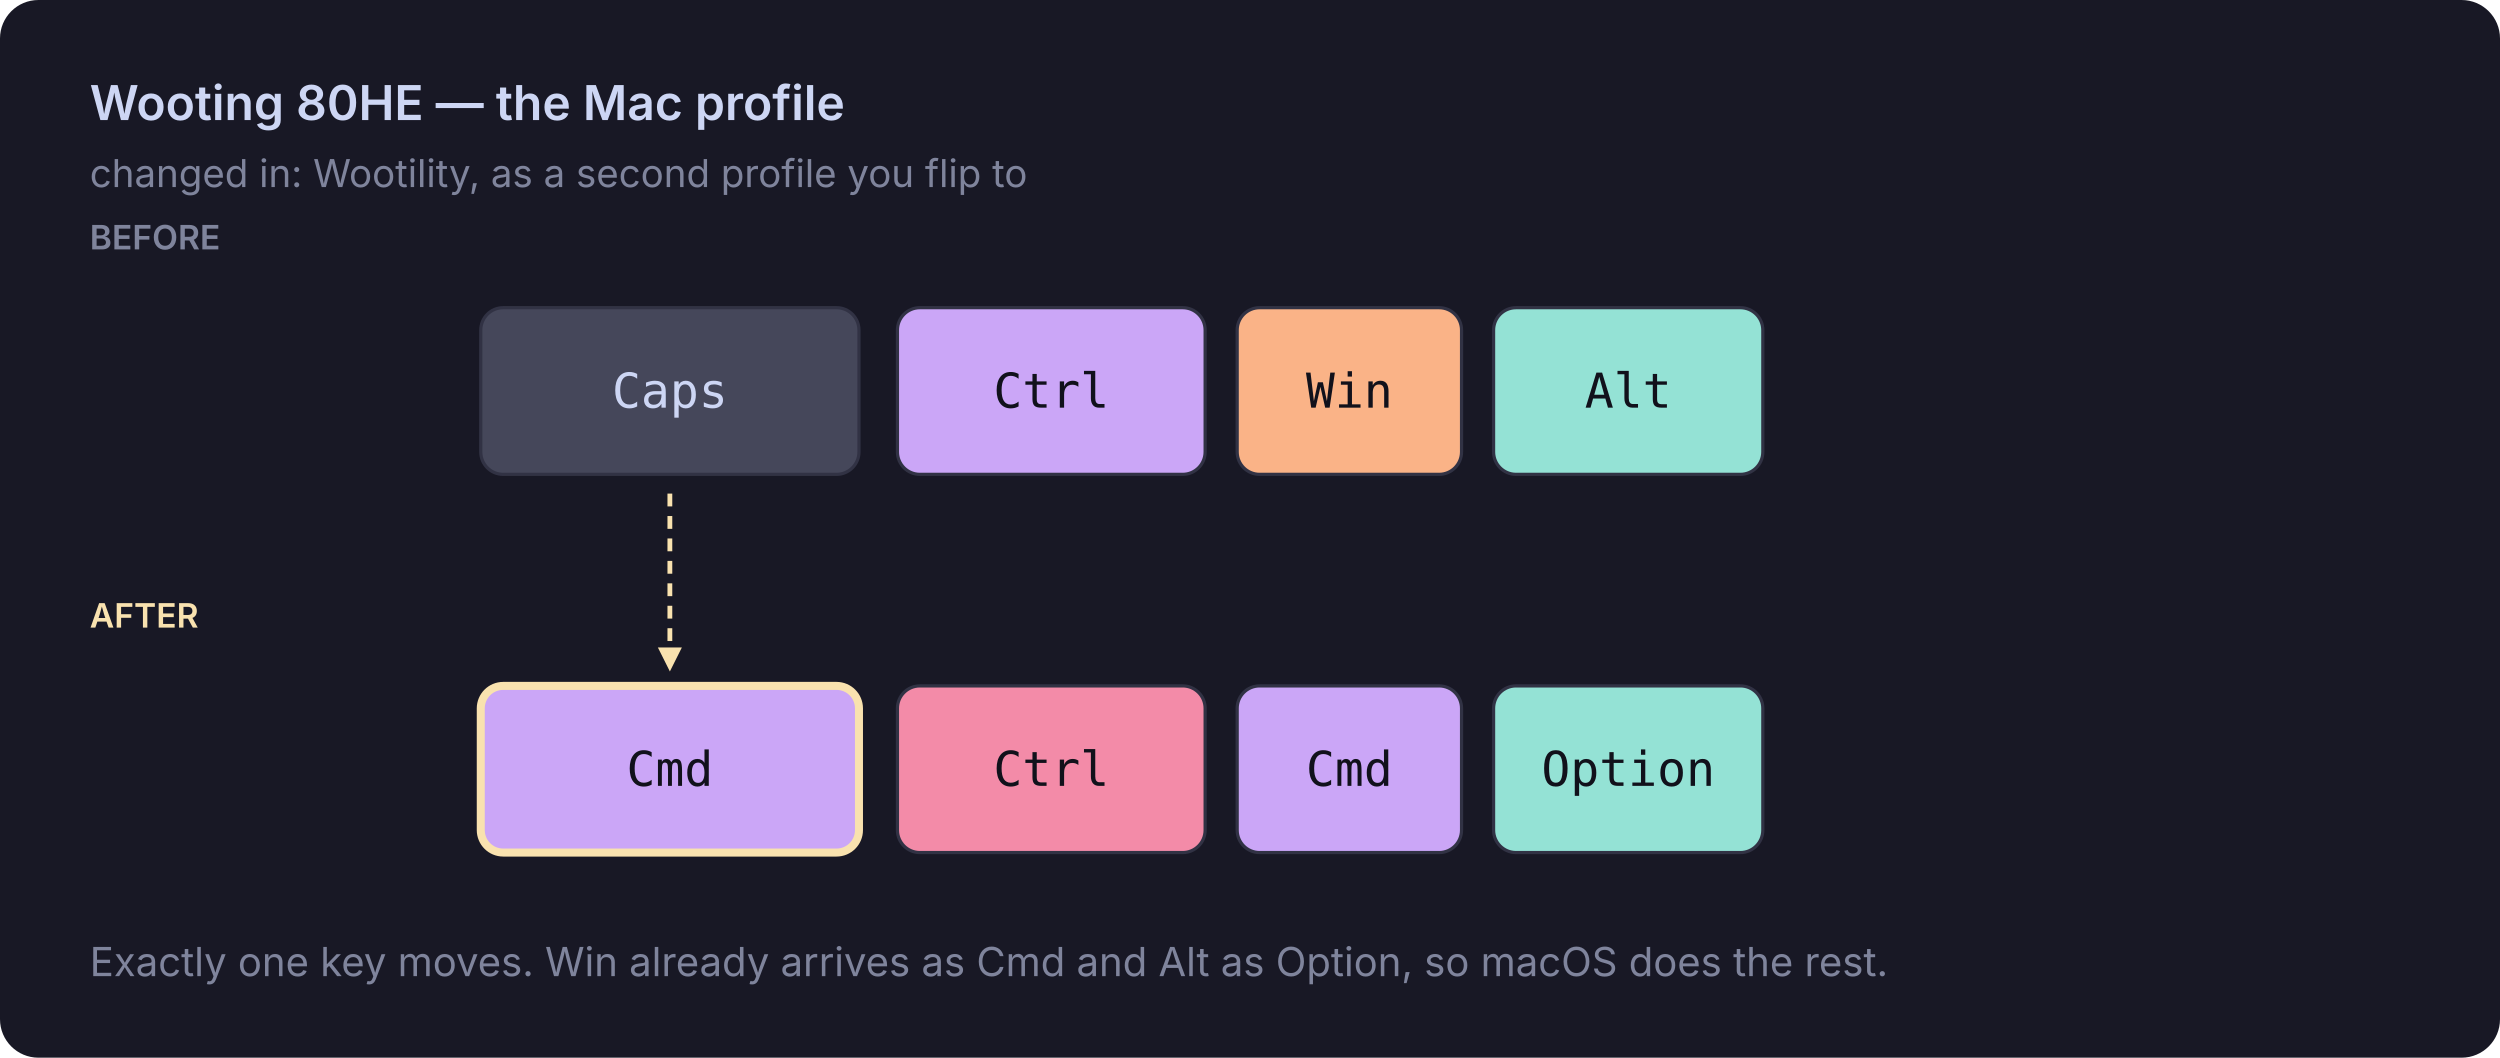
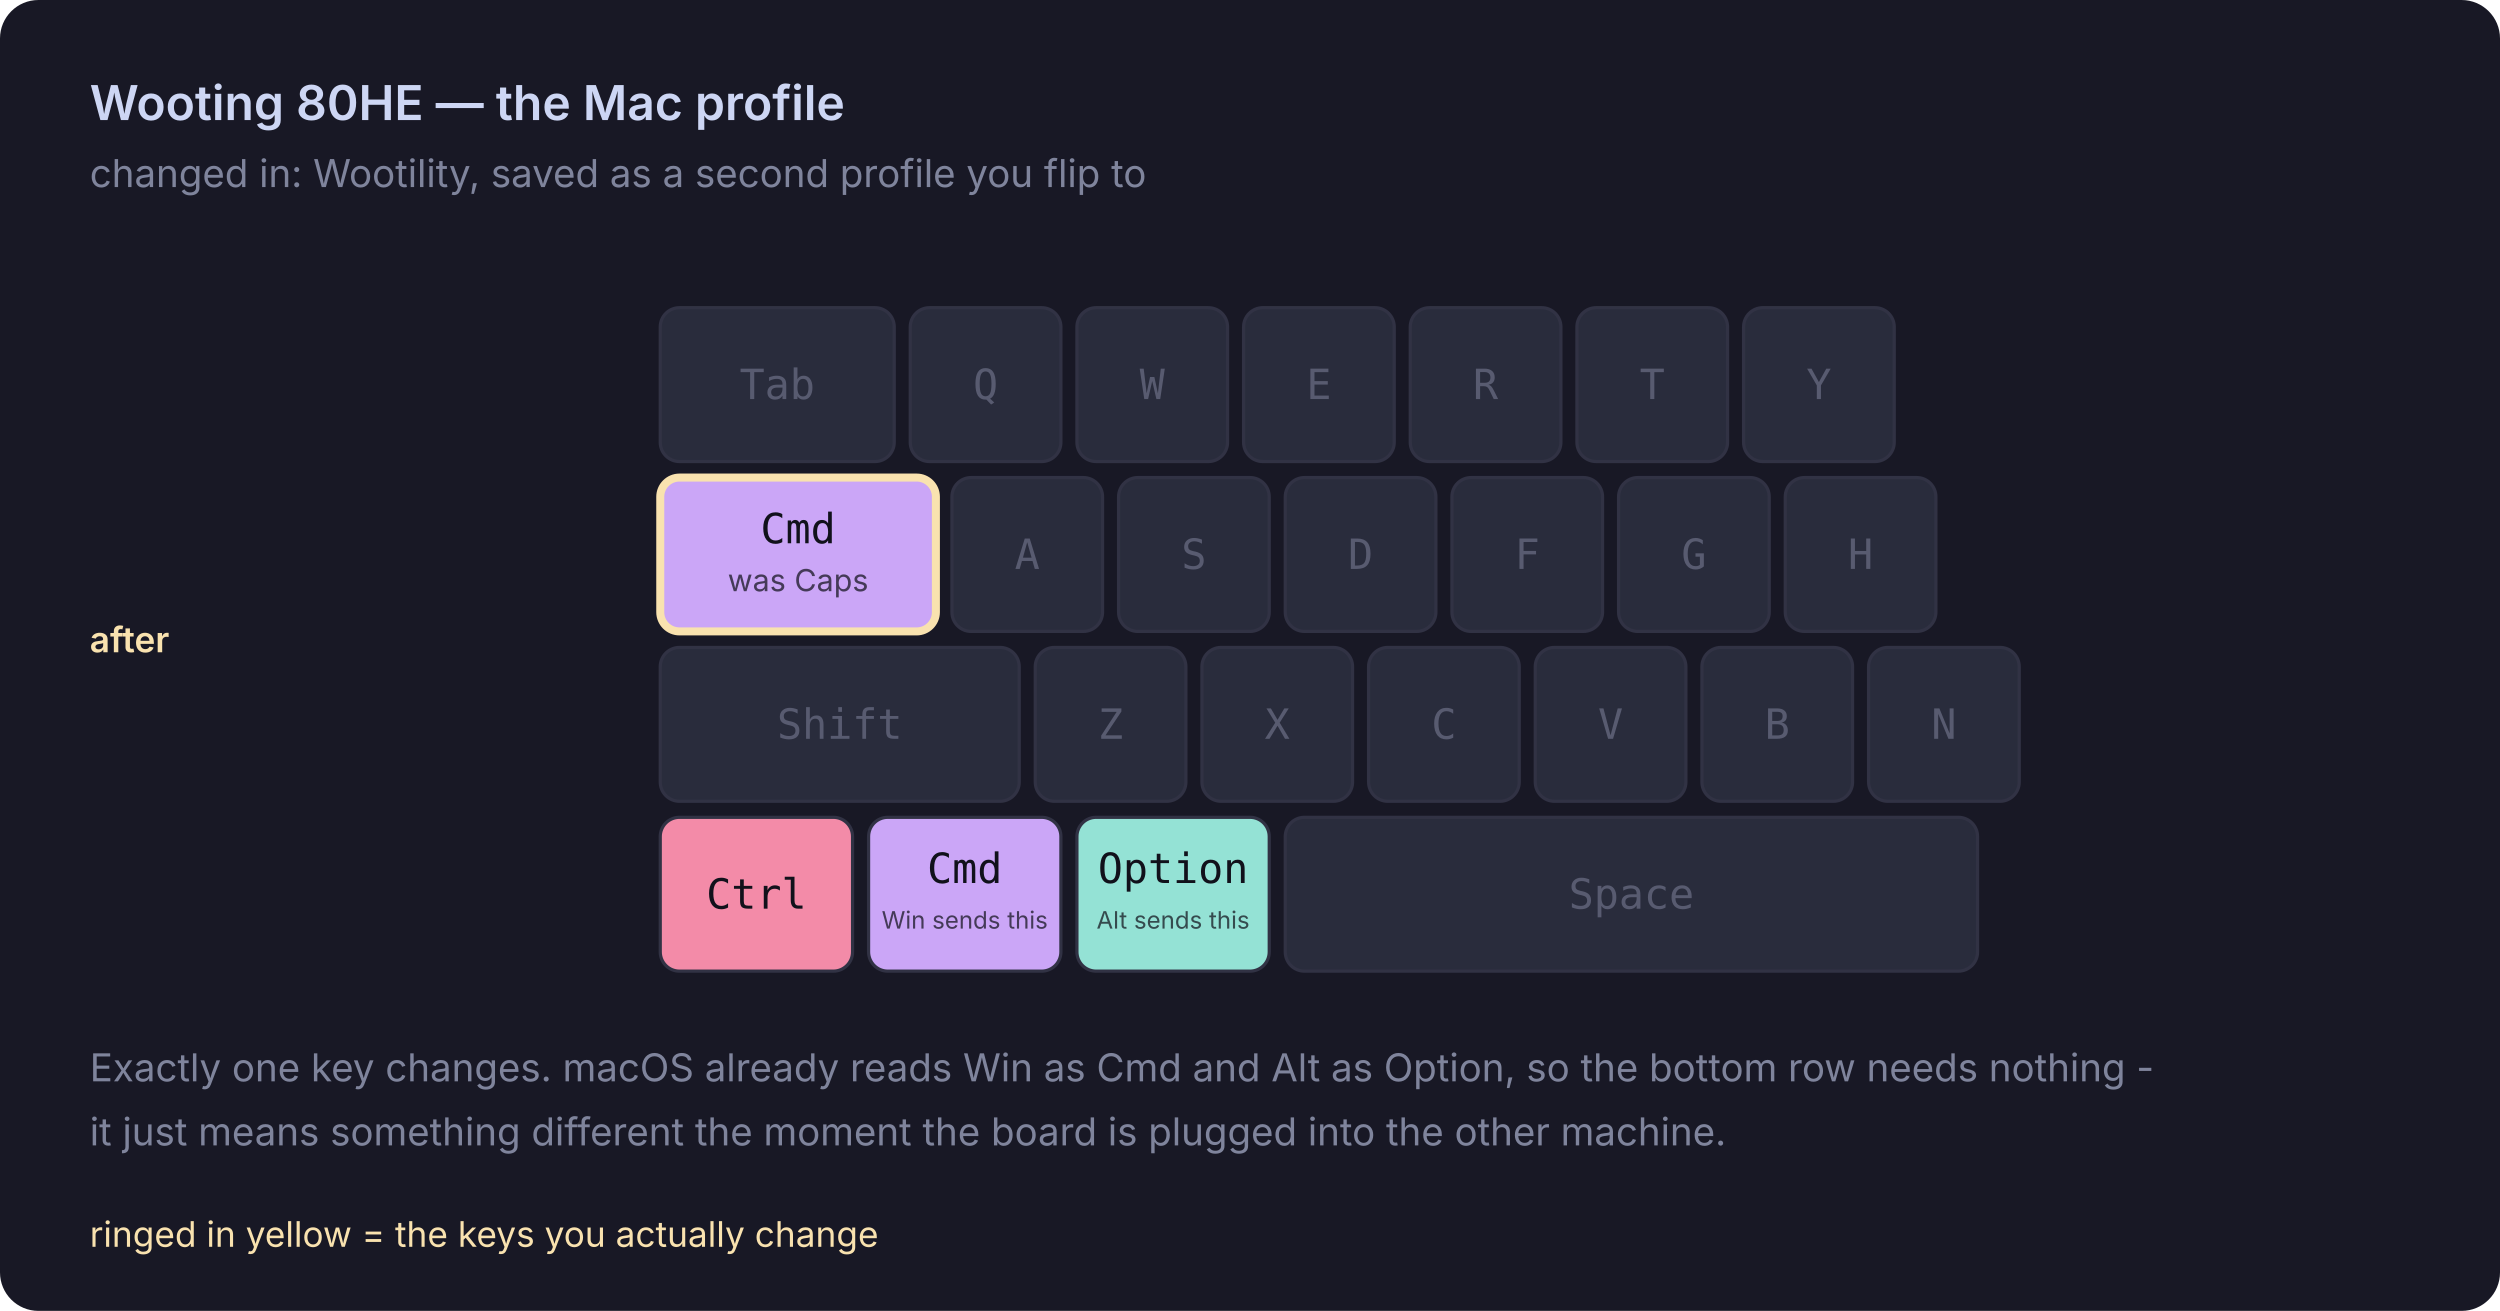
- <svg xmlns="http://www.w3.org/2000/svg" width="780" height="330" viewBox="0 0 780 330" role="img">
-   <rect width="780" height="330" rx="12" fill="#181825" />
-   <text x="28" y="32" text-anchor="start" dominant-baseline="central" font-family="Inter, -apple-system, BlinkMacSystemFont, 'Segoe UI', sans-serif" font-size="15" font-weight="600" fill="#cdd6f4" opacity="1">Wooting 80HE — the Mac profile</text>
-   <text x="28" y="54" text-anchor="start" dominant-baseline="central" font-family="Inter, -apple-system, BlinkMacSystemFont, 'Segoe UI', sans-serif" font-size="12" font-weight="400" fill="#7f849c" opacity="1">changed in: Wootility, as a second profile you flip to</text>
-   <defs>
-     <marker id="a" viewBox="0 0 10 10" refX="8" refY="5" markerWidth="5" markerHeight="5" orient="auto">
-       <path d="M0 0 L10 5 L0 10 z" fill="#f9e2af" />
-     </marker>
-   </defs>
-   <text x="28" y="74" text-anchor="start" dominant-baseline="central" font-family="Inter, -apple-system, BlinkMacSystemFont, 'Segoe UI', sans-serif" font-size="10.5" font-weight="600" fill="#7f849c" opacity="1">BEFORE</text>
-   <text x="28" y="192" text-anchor="start" dominant-baseline="central" font-family="Inter, -apple-system, BlinkMacSystemFont, 'Segoe UI', sans-serif" font-size="10.5" font-weight="600" fill="#f9e2af" opacity="1">AFTER</text>
-   <rect x="150" y="96" width="118" height="52" rx="7" fill="#45475a" stroke="#313244" stroke-width="1" />
-   <text x="209.0" y="122.0" text-anchor="middle" dominant-baseline="central" font-family="ui-monospace, SFMono-Regular, Menlo, Consolas, monospace" font-size="15" fill="#cdd6f4">Caps</text>
-   <rect x="280" y="96" width="96" height="52" rx="7" fill="#cba6f7" stroke="#313244" stroke-width="1" />
-   <text x="328.0" y="122.0" text-anchor="middle" dominant-baseline="central" font-family="ui-monospace, SFMono-Regular, Menlo, Consolas, monospace" font-size="15" fill="#11111b">Ctrl</text>
-   <rect x="386" y="96" width="70" height="52" rx="7" fill="#fab387" stroke="#313244" stroke-width="1" />
-   <text x="421.0" y="122.0" text-anchor="middle" dominant-baseline="central" font-family="ui-monospace, SFMono-Regular, Menlo, Consolas, monospace" font-size="15" fill="#11111b">Win</text>
-   <rect x="466" y="96" width="84" height="52" rx="7" fill="#94e2d5" stroke="#313244" stroke-width="1" />
-   <text x="508.0" y="122.0" text-anchor="middle" dominant-baseline="central" font-family="ui-monospace, SFMono-Regular, Menlo, Consolas, monospace" font-size="15" fill="#11111b">Alt</text>
-   <rect x="150" y="214" width="118" height="52" rx="7" fill="#cba6f7" stroke="#f9e2af" stroke-width="2.5" />
-   <text x="209.0" y="240.0" text-anchor="middle" dominant-baseline="central" font-family="ui-monospace, SFMono-Regular, Menlo, Consolas, monospace" font-size="15" fill="#11111b">Cmd</text>
-   <path d="M209.0 154 L209.0 208" stroke="#f9e2af" stroke-width="1.5" stroke-dasharray="4 3" marker-end="url(#a)" />
-   <rect x="280" y="214" width="96" height="52" rx="7" fill="#f38ba8" stroke="#313244" stroke-width="1" />
-   <text x="328.0" y="240.0" text-anchor="middle" dominant-baseline="central" font-family="ui-monospace, SFMono-Regular, Menlo, Consolas, monospace" font-size="15" fill="#11111b">Ctrl</text>
-   <rect x="386" y="214" width="70" height="52" rx="7" fill="#cba6f7" stroke="#313244" stroke-width="1" />
-   <text x="421.0" y="240.0" text-anchor="middle" dominant-baseline="central" font-family="ui-monospace, SFMono-Regular, Menlo, Consolas, monospace" font-size="15" fill="#11111b">Cmd</text>
-   <rect x="466" y="214" width="84" height="52" rx="7" fill="#94e2d5" stroke="#313244" stroke-width="1" />
-   <text x="508.0" y="240.0" text-anchor="middle" dominant-baseline="central" font-family="ui-monospace, SFMono-Regular, Menlo, Consolas, monospace" font-size="15" fill="#11111b">Option</text>
-   <text x="28" y="300" text-anchor="start" dominant-baseline="central" font-family="Inter, -apple-system, BlinkMacSystemFont, 'Segoe UI', sans-serif" font-size="12.5" font-weight="400" fill="#7f849c" opacity="1">Exactly one key moves. Win already arrives as Cmd and Alt as Option, so macOS does the rest.</text>
+ <svg xmlns="http://www.w3.org/2000/svg" width="780" height="409" viewBox="0 0 780 409" role="img">
+   <rect width="780" height="409" rx="12" fill="#181825" />
+   <text x="28.0" y="32.0" text-anchor="start" dominant-baseline="central" font-family="Inter, -apple-system, BlinkMacSystemFont, 'Segoe UI', sans-serif" font-size="15" font-weight="600" fill="#cdd6f4" opacity="1">Wooting 80HE — the Mac profile</text>
+   <text x="28.0" y="54.0" text-anchor="start" dominant-baseline="central" font-family="Inter, -apple-system, BlinkMacSystemFont, 'Segoe UI', sans-serif" font-size="12" font-weight="400" fill="#7f849c" opacity="1">changed in: Wootility, saved as a second profile you flip to</text>
+   <text x="28.0" y="199.5" text-anchor="start" dominant-baseline="central" font-family="Inter, -apple-system, BlinkMacSystemFont, 'Segoe UI', sans-serif" font-size="11" font-weight="600" fill="#f9e2af" opacity="1">after</text>
+   <rect x="206.0" y="96" width="73.0" height="48" rx="6" fill="#292c3c" stroke="#313244" stroke-width="1" />
+   <text x="242.5" y="120.0" text-anchor="middle" dominant-baseline="central" font-family="ui-monospace, SFMono-Regular, Menlo, Consolas, monospace" font-size="13.0" font-weight="400" fill="#585b70" opacity="1">Tab</text>
+   <rect x="284.0" y="96" width="47.0" height="48" rx="6" fill="#292c3c" stroke="#313244" stroke-width="1" />
+   <text x="307.5" y="120.0" text-anchor="middle" dominant-baseline="central" font-family="ui-monospace, SFMono-Regular, Menlo, Consolas, monospace" font-size="13.0" font-weight="400" fill="#585b70" opacity="1">Q</text>
+   <rect x="336.0" y="96" width="47.0" height="48" rx="6" fill="#292c3c" stroke="#313244" stroke-width="1" />
+   <text x="359.5" y="120.0" text-anchor="middle" dominant-baseline="central" font-family="ui-monospace, SFMono-Regular, Menlo, Consolas, monospace" font-size="13.0" font-weight="400" fill="#585b70" opacity="1">W</text>
+   <rect x="388.0" y="96" width="47.0" height="48" rx="6" fill="#292c3c" stroke="#313244" stroke-width="1" />
+   <text x="411.5" y="120.0" text-anchor="middle" dominant-baseline="central" font-family="ui-monospace, SFMono-Regular, Menlo, Consolas, monospace" font-size="13.0" font-weight="400" fill="#585b70" opacity="1">E</text>
+   <rect x="440.0" y="96" width="47.0" height="48" rx="6" fill="#292c3c" stroke="#313244" stroke-width="1" />
+   <text x="463.5" y="120.0" text-anchor="middle" dominant-baseline="central" font-family="ui-monospace, SFMono-Regular, Menlo, Consolas, monospace" font-size="13.0" font-weight="400" fill="#585b70" opacity="1">R</text>
+   <rect x="492.0" y="96" width="47.0" height="48" rx="6" fill="#292c3c" stroke="#313244" stroke-width="1" />
+   <text x="515.5" y="120.0" text-anchor="middle" dominant-baseline="central" font-family="ui-monospace, SFMono-Regular, Menlo, Consolas, monospace" font-size="13.0" font-weight="400" fill="#585b70" opacity="1">T</text>
+   <rect x="544.0" y="96" width="47.0" height="48" rx="6" fill="#292c3c" stroke="#313244" stroke-width="1" />
+   <text x="567.5" y="120.0" text-anchor="middle" dominant-baseline="central" font-family="ui-monospace, SFMono-Regular, Menlo, Consolas, monospace" font-size="13.0" font-weight="400" fill="#585b70" opacity="1">Y</text>
+   <rect x="206.0" y="149" width="86.0" height="48" rx="6" fill="#cba6f7" stroke="#f9e2af" stroke-width="2.5" />
+   <text x="249.0" y="165.0" text-anchor="middle" dominant-baseline="central" font-family="ui-monospace, SFMono-Regular, Menlo, Consolas, monospace" font-size="13.0" font-weight="400" fill="#11111b" opacity="1">Cmd</text>
+   <text x="249.0" y="181.0" text-anchor="middle" dominant-baseline="central" font-family="Inter, -apple-system, BlinkMacSystemFont, 'Segoe UI', sans-serif" font-size="9.5" font-weight="400" fill="#11111b" opacity="0.72">was Caps</text>
+   <rect x="297.0" y="149" width="47.0" height="48" rx="6" fill="#292c3c" stroke="#313244" stroke-width="1" />
+   <text x="320.5" y="173.0" text-anchor="middle" dominant-baseline="central" font-family="ui-monospace, SFMono-Regular, Menlo, Consolas, monospace" font-size="13.0" font-weight="400" fill="#585b70" opacity="1">A</text>
+   <rect x="349.0" y="149" width="47.0" height="48" rx="6" fill="#292c3c" stroke="#313244" stroke-width="1" />
+   <text x="372.5" y="173.0" text-anchor="middle" dominant-baseline="central" font-family="ui-monospace, SFMono-Regular, Menlo, Consolas, monospace" font-size="13.0" font-weight="400" fill="#585b70" opacity="1">S</text>
+   <rect x="401.0" y="149" width="47.0" height="48" rx="6" fill="#292c3c" stroke="#313244" stroke-width="1" />
+   <text x="424.5" y="173.0" text-anchor="middle" dominant-baseline="central" font-family="ui-monospace, SFMono-Regular, Menlo, Consolas, monospace" font-size="13.0" font-weight="400" fill="#585b70" opacity="1">D</text>
+   <rect x="453.0" y="149" width="47.0" height="48" rx="6" fill="#292c3c" stroke="#313244" stroke-width="1" />
+   <text x="476.5" y="173.0" text-anchor="middle" dominant-baseline="central" font-family="ui-monospace, SFMono-Regular, Menlo, Consolas, monospace" font-size="13.0" font-weight="400" fill="#585b70" opacity="1">F</text>
+   <rect x="505.0" y="149" width="47.0" height="48" rx="6" fill="#292c3c" stroke="#313244" stroke-width="1" />
+   <text x="528.5" y="173.0" text-anchor="middle" dominant-baseline="central" font-family="ui-monospace, SFMono-Regular, Menlo, Consolas, monospace" font-size="13.0" font-weight="400" fill="#585b70" opacity="1">G</text>
+   <rect x="557.0" y="149" width="47.0" height="48" rx="6" fill="#292c3c" stroke="#313244" stroke-width="1" />
+   <text x="580.5" y="173.0" text-anchor="middle" dominant-baseline="central" font-family="ui-monospace, SFMono-Regular, Menlo, Consolas, monospace" font-size="13.0" font-weight="400" fill="#585b70" opacity="1">H</text>
+   <rect x="206.0" y="202" width="112.0" height="48" rx="6" fill="#292c3c" stroke="#313244" stroke-width="1" />
+   <text x="262.0" y="226.0" text-anchor="middle" dominant-baseline="central" font-family="ui-monospace, SFMono-Regular, Menlo, Consolas, monospace" font-size="13.0" font-weight="400" fill="#585b70" opacity="1">Shift</text>
+   <rect x="323.0" y="202" width="47.0" height="48" rx="6" fill="#292c3c" stroke="#313244" stroke-width="1" />
+   <text x="346.5" y="226.0" text-anchor="middle" dominant-baseline="central" font-family="ui-monospace, SFMono-Regular, Menlo, Consolas, monospace" font-size="13.0" font-weight="400" fill="#585b70" opacity="1">Z</text>
+   <rect x="375.0" y="202" width="47.0" height="48" rx="6" fill="#292c3c" stroke="#313244" stroke-width="1" />
+   <text x="398.5" y="226.0" text-anchor="middle" dominant-baseline="central" font-family="ui-monospace, SFMono-Regular, Menlo, Consolas, monospace" font-size="13.0" font-weight="400" fill="#585b70" opacity="1">X</text>
+   <rect x="427.0" y="202" width="47.0" height="48" rx="6" fill="#292c3c" stroke="#313244" stroke-width="1" />
+   <text x="450.5" y="226.0" text-anchor="middle" dominant-baseline="central" font-family="ui-monospace, SFMono-Regular, Menlo, Consolas, monospace" font-size="13.0" font-weight="400" fill="#585b70" opacity="1">C</text>
+   <rect x="479.0" y="202" width="47.0" height="48" rx="6" fill="#292c3c" stroke="#313244" stroke-width="1" />
+   <text x="502.5" y="226.0" text-anchor="middle" dominant-baseline="central" font-family="ui-monospace, SFMono-Regular, Menlo, Consolas, monospace" font-size="13.0" font-weight="400" fill="#585b70" opacity="1">V</text>
+   <rect x="531.0" y="202" width="47.0" height="48" rx="6" fill="#292c3c" stroke="#313244" stroke-width="1" />
+   <text x="554.5" y="226.0" text-anchor="middle" dominant-baseline="central" font-family="ui-monospace, SFMono-Regular, Menlo, Consolas, monospace" font-size="13.0" font-weight="400" fill="#585b70" opacity="1">B</text>
+   <rect x="583.0" y="202" width="47.0" height="48" rx="6" fill="#292c3c" stroke="#313244" stroke-width="1" />
+   <text x="606.5" y="226.0" text-anchor="middle" dominant-baseline="central" font-family="ui-monospace, SFMono-Regular, Menlo, Consolas, monospace" font-size="13.0" font-weight="400" fill="#585b70" opacity="1">N</text>
+   <rect x="206.0" y="255" width="60.0" height="48" rx="6" fill="#f38ba8" stroke="#313244" stroke-width="1" />
+   <text x="236.0" y="279.0" text-anchor="middle" dominant-baseline="central" font-family="ui-monospace, SFMono-Regular, Menlo, Consolas, monospace" font-size="13.0" font-weight="400" fill="#11111b" opacity="1">Ctrl</text>
+   <rect x="271.0" y="255" width="60.0" height="48" rx="6" fill="#cba6f7" stroke="#313244" stroke-width="1" />
+   <text x="301.0" y="271.0" text-anchor="middle" dominant-baseline="central" font-family="ui-monospace, SFMono-Regular, Menlo, Consolas, monospace" font-size="13.0" font-weight="400" fill="#11111b" opacity="1">Cmd</text>
+   <text x="301.0" y="287.0" text-anchor="middle" dominant-baseline="central" font-family="Inter, -apple-system, BlinkMacSystemFont, 'Segoe UI', sans-serif" font-size="7.5" font-weight="400" fill="#11111b" opacity="0.72">Win sends this</text>
+   <rect x="336.0" y="255" width="60.0" height="48" rx="6" fill="#94e2d5" stroke="#313244" stroke-width="1" />
+   <text x="366.0" y="271.0" text-anchor="middle" dominant-baseline="central" font-family="ui-monospace, SFMono-Regular, Menlo, Consolas, monospace" font-size="13.0" font-weight="400" fill="#11111b" opacity="1">Option</text>
+   <text x="366.0" y="287.0" text-anchor="middle" dominant-baseline="central" font-family="Inter, -apple-system, BlinkMacSystemFont, 'Segoe UI', sans-serif" font-size="7.5" font-weight="400" fill="#11111b" opacity="0.72">Alt sends this</text>
+   <rect x="401.0" y="255" width="216.0" height="48" rx="6" fill="#292c3c" stroke="#313244" stroke-width="1" />
+   <text x="509.0" y="279.0" text-anchor="middle" dominant-baseline="central" font-family="ui-monospace, SFMono-Regular, Menlo, Consolas, monospace" font-size="13.0" font-weight="400" fill="#585b70" opacity="1">Space</text>
+   <text x="28.0" y="333.0" text-anchor="start" dominant-baseline="central" font-family="Inter, -apple-system, BlinkMacSystemFont, 'Segoe UI', sans-serif" font-size="12" font-weight="400" fill="#7f849c" opacity="1">Exactly one key changes. macOS already reads Win as Cmd and Alt as Option, so the bottom row needs nothing -</text>
+   <text x="28.0" y="353.0" text-anchor="start" dominant-baseline="central" font-family="Inter, -apple-system, BlinkMacSystemFont, 'Segoe UI', sans-serif" font-size="12" font-weight="400" fill="#7f849c" opacity="1">it just means something different the moment the board is plugged into the other machine.</text>
+   <text x="28.0" y="385.0" text-anchor="start" dominant-baseline="central" font-family="Inter, -apple-system, BlinkMacSystemFont, 'Segoe UI', sans-serif" font-size="11" font-weight="400" fill="#f9e2af" opacity="1">ringed in yellow = the keys you actually change</text>
</svg>
